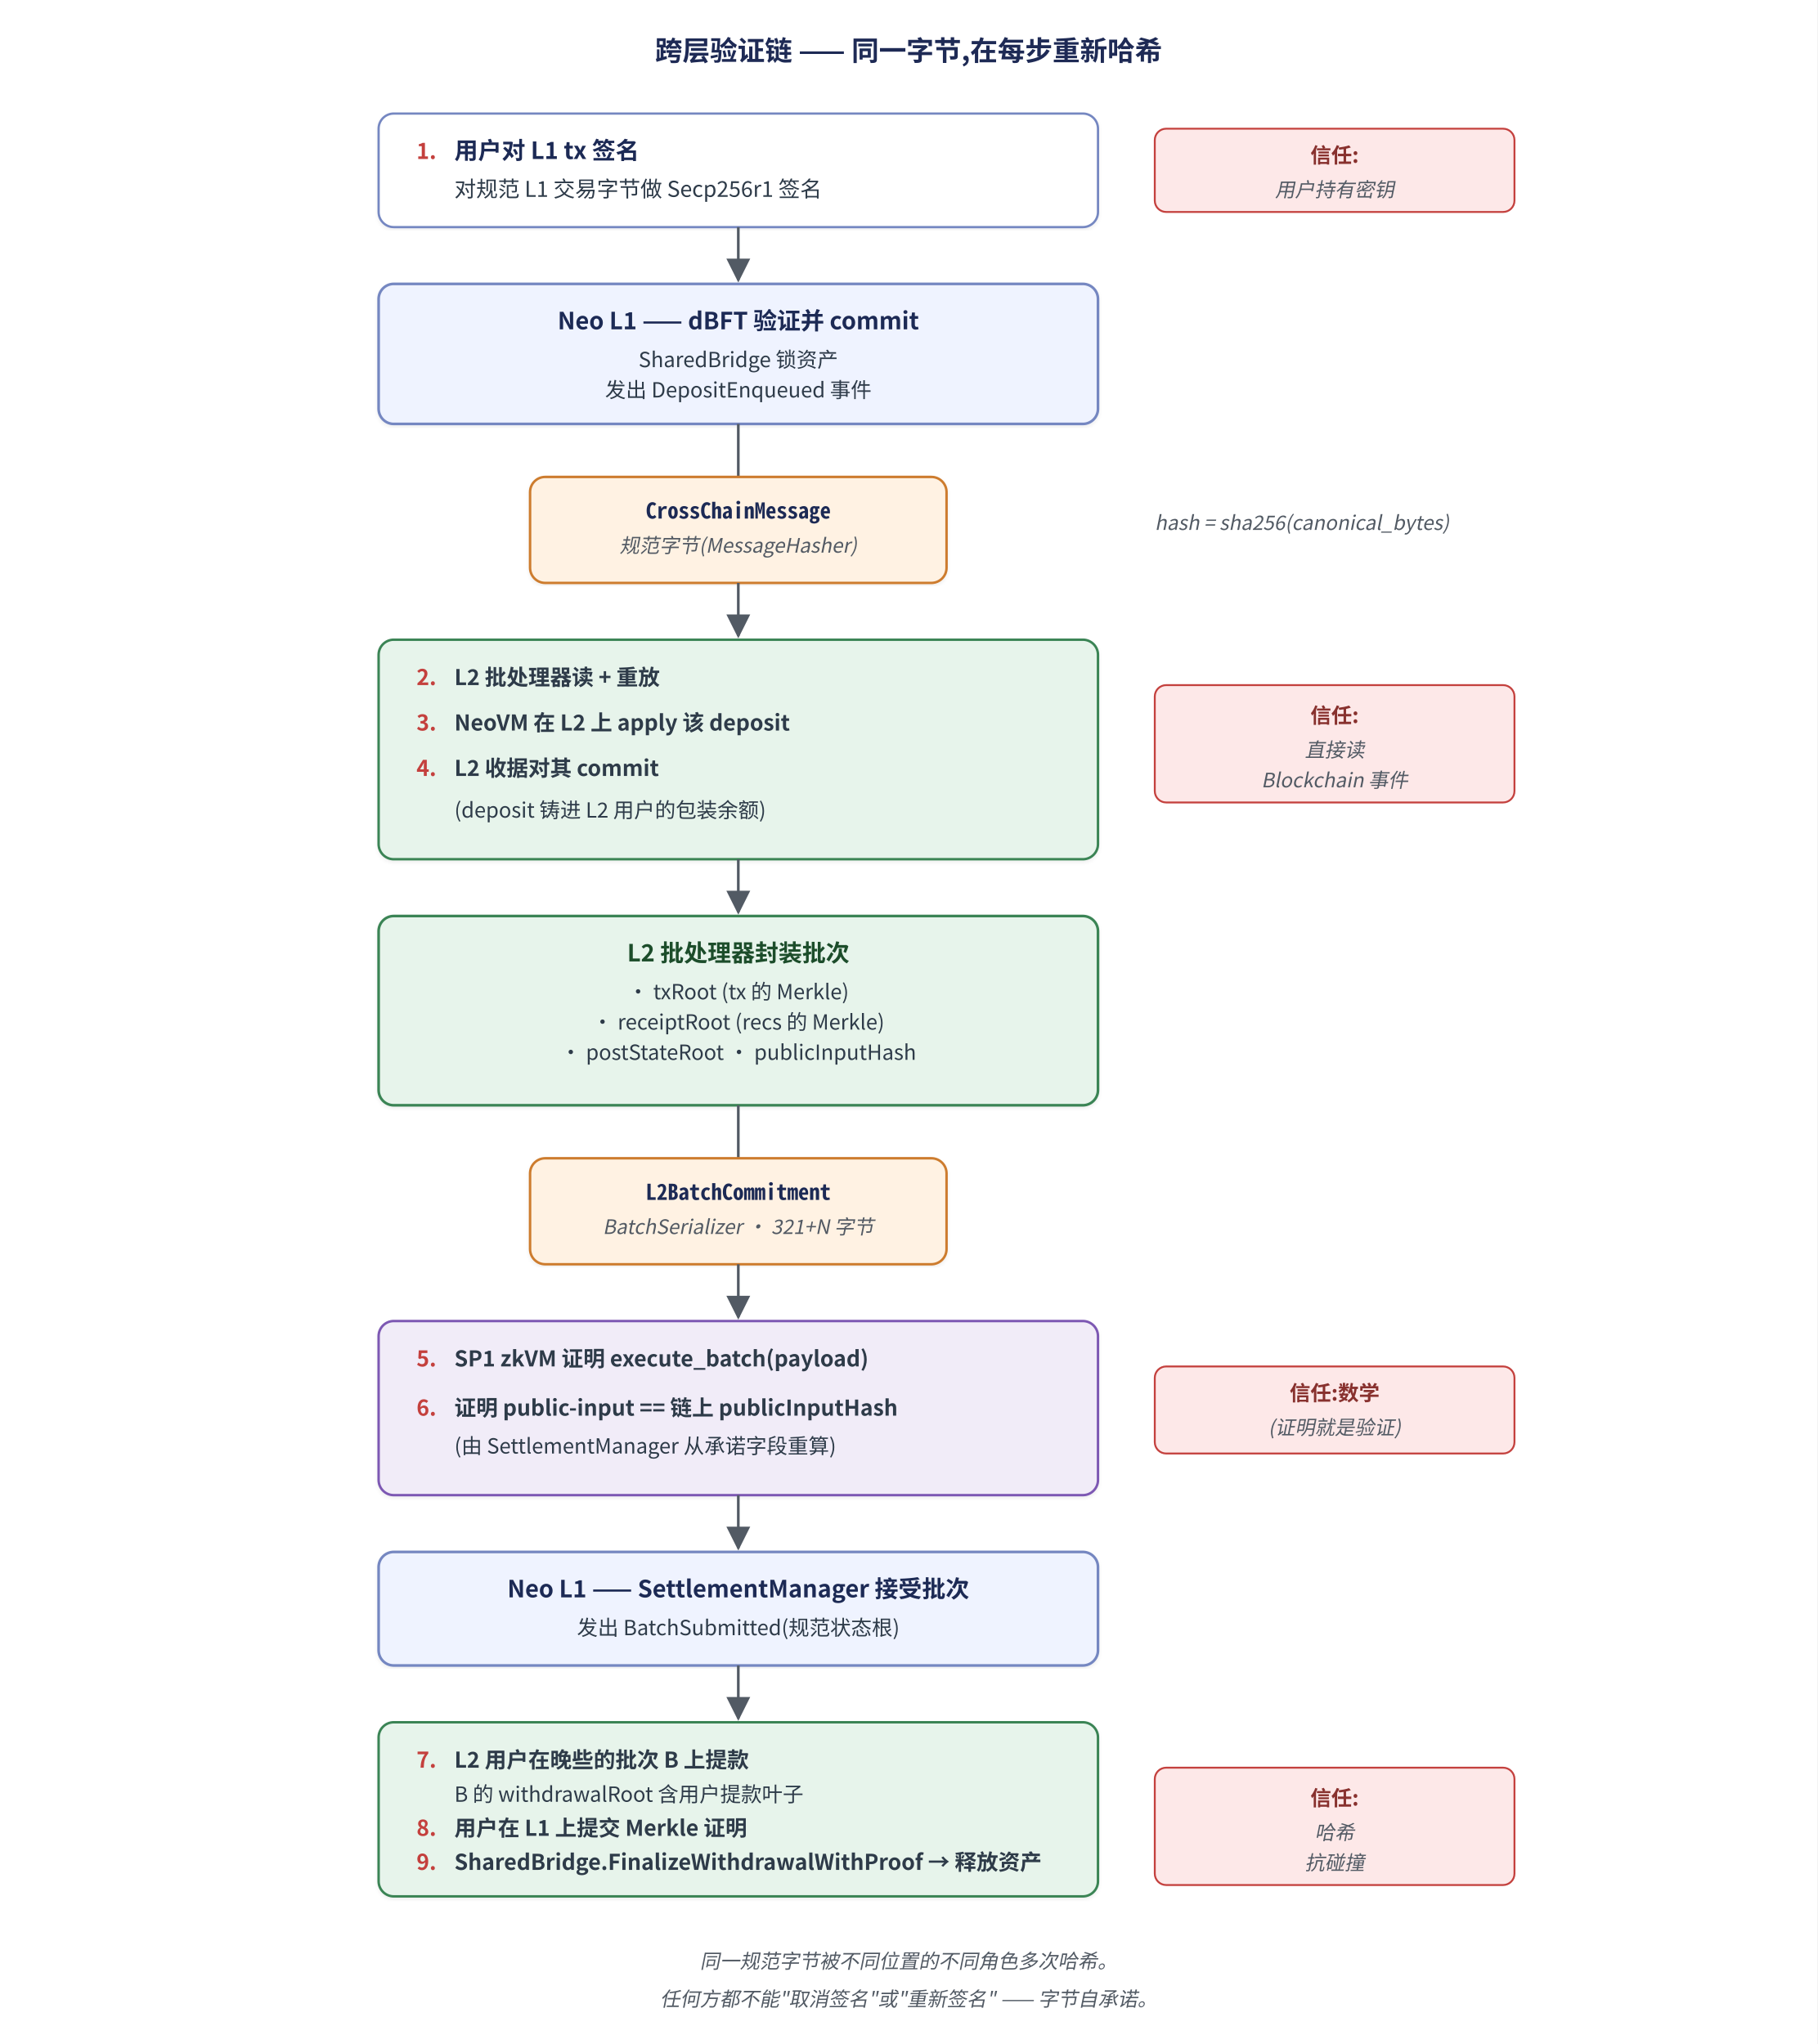
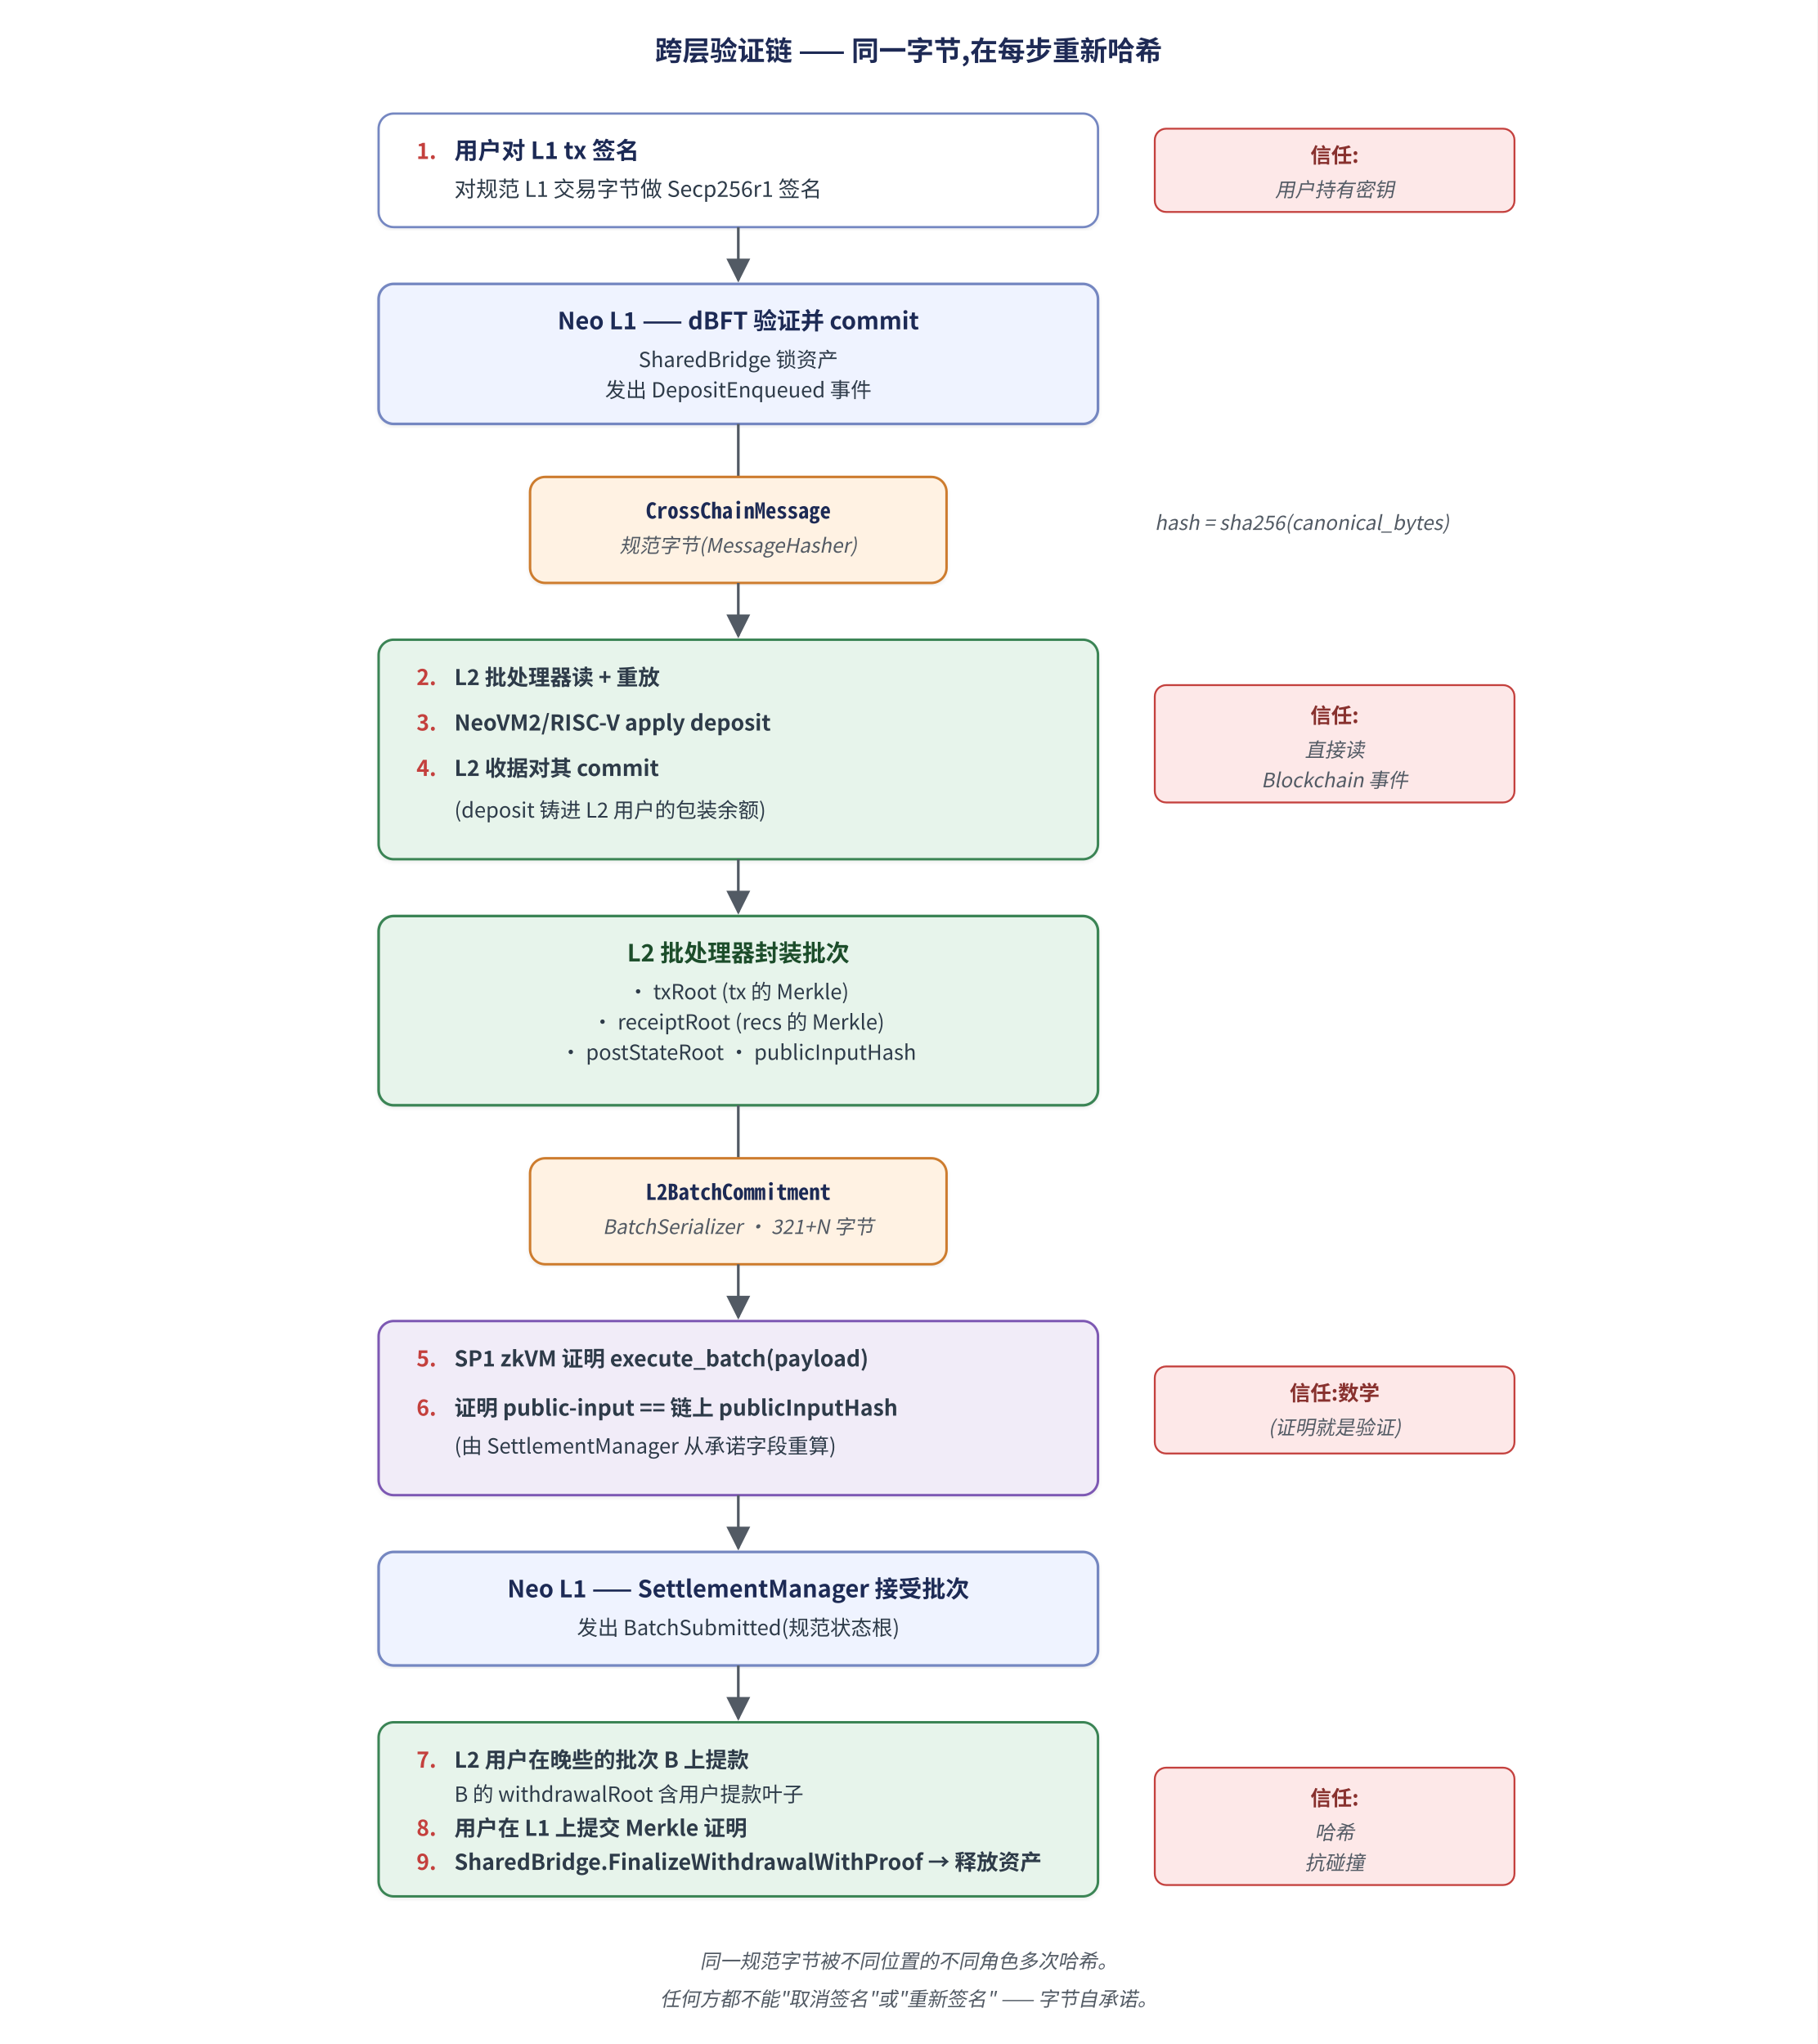
<svg xmlns="http://www.w3.org/2000/svg" viewBox="0 0 960 1080" font-family="'Noto Sans CJK SC', 'Source Han Sans SC', 'WenQuanYi Zen Hei', 'Microsoft YaHei', sans-serif" role="img" aria-labelledby="title desc">
  <defs>
    <marker id="arrow" viewBox="0 0 10 10" refX="9" refY="5" markerWidth="9" markerHeight="9" orient="auto">
      <path d="M0,0 L10,5 L0,10 Z" fill="#525a64" />
    </marker>
    <filter id="card" x="-2%" y="-3%" width="104%" height="106%">
      <feDropShadow dx="0" dy="1" stdDeviation="0.9" flood-color="#000000" flood-opacity="0.07" />
    </filter>
    <style>
      .header     { font-size: 14.5px; font-weight: 700; }
      .step-num   { font-size: 11.5px; font-weight: 700; fill: #c4413e; }
      .step-t     { font-size: 11.5px; fill: #2d3a48; }
      .actor-t    { font-size: 12.5px; font-weight: 700; }
      .actor-s    { font-size: 11px; fill: #2d3a48; }
      .bytes-t    { font-size: 11.5px; font-weight: 700; fill: #1e2a55; font-family: 'Noto Sans Mono CJK SC', ui-monospace, 'SF Mono',monospace; }
      .bytes-s    { font-size: 10.5px; fill: #525a64; font-style: italic; }
      .trust-t    { font-size: 11px; font-weight: 700; }
      .trust-s    { font-size: 10.5px; fill: #525a64; font-style: italic; }
    </style>
  </defs>
  <rect width="960" height="1080" fill="#ffffff" />
  <text x="480" y="32" text-anchor="middle" class="header" fill="#1e2a55">跨层验证链 —— 同一字节,在每步重新哈希</text>
  <g filter="url(#card)">
    <rect x="200" y="60" width="380" height="60" rx="8" ry="8" fill="#ffffff" stroke="#7587c1" stroke-width="1.2" />
    <text x="220" y="84" class="step-num">1.</text>
    <text x="240" y="84" class="actor-t" fill="#1e2a55">用户对 L1 tx 签名</text>
    <text x="240" y="104" class="step-t">对规范 L1 交易字节做 Secp256r1 签名</text>
  </g>
  <g>
    <rect x="610" y="68" width="190" height="44" rx="6" ry="6" fill="#fde8e8" stroke="#c4413e" stroke-width="1" />
    <text x="705" y="86" text-anchor="middle" class="trust-t" fill="#88312e">信任:</text>
    <text x="705" y="104" text-anchor="middle" class="trust-s">用户持有密钥</text>
  </g>
  <line x1="390" y1="120" x2="390" y2="148" stroke="#525a64" stroke-width="1.4" marker-end="url(#arrow)" />
  <g filter="url(#card)">
    <rect x="200" y="150" width="380" height="74" rx="8" ry="8" fill="#eff3ff" stroke="#7587c1" stroke-width="1.4" />
    <text x="390" y="174" text-anchor="middle" class="actor-t" fill="#1e2a55">Neo L1 —— dBFT 验证并 commit</text>
    <text x="390" y="194" text-anchor="middle" class="actor-s">SharedBridge 锁资产</text>
    <text x="390" y="210" text-anchor="middle" class="actor-s">发出 DepositEnqueued 事件</text>
  </g>
  <line x1="390" y1="224" x2="390" y2="252" stroke="#525a64" stroke-width="1.4" />
  <g filter="url(#card)">
    <rect x="280" y="252" width="220" height="56" rx="8" ry="8" fill="#fff2e3" stroke="#cd7c2e" stroke-width="1.3" />
    <text x="390" y="274" text-anchor="middle" class="bytes-t">CrossChainMessage</text>
    <text x="390" y="292" text-anchor="middle" class="bytes-s">规范字节(MessageHasher)</text>
  </g>
  <text x="610" y="280" class="bytes-s" fill="#cd7c2e">hash = sha256(canonical_bytes)</text>
  <line x1="390" y1="308" x2="390" y2="336" stroke="#525a64" stroke-width="1.4" marker-end="url(#arrow)" />
  <g filter="url(#card)">
    <rect x="200" y="338" width="380" height="116" rx="8" ry="8" fill="#e7f4eb" stroke="#3a8454" stroke-width="1.3" />
    <text x="220" y="362" class="step-num">2.</text>
    <text x="240" y="362" class="step-t" fill="#1d4d2c">
      <tspan font-weight="600">L2 批处理器读 + 重放</tspan>
    </text>
    <text x="220" y="386" class="step-num">3.</text>
    <text x="240" y="386" class="step-t" fill="#1d4d2c">
-       <tspan font-weight="600">NeoVM 在 L2 上 apply 该 deposit</tspan>
+       <tspan font-weight="600">NeoVM2/RISC-V apply deposit</tspan>
    </text>
    <text x="220" y="410" class="step-num">4.</text>
    <text x="240" y="410" class="step-t" fill="#1d4d2c">
      <tspan font-weight="600">L2 收据对其 commit</tspan>
    </text>
    <text x="240" y="432" class="actor-s">(deposit 铸进 L2 用户的包装余额)</text>
  </g>
  <g>
    <rect x="610" y="362" width="190" height="62" rx="6" ry="6" fill="#fde8e8" stroke="#c4413e" stroke-width="1" />
    <text x="705" y="382" text-anchor="middle" class="trust-t" fill="#88312e">信任:</text>
    <text x="705" y="400" text-anchor="middle" class="trust-s">直接读</text>
    <text x="705" y="416" text-anchor="middle" class="trust-s">Blockchain 事件</text>
  </g>
  <line x1="390" y1="454" x2="390" y2="482" stroke="#525a64" stroke-width="1.4" marker-end="url(#arrow)" />
  <g filter="url(#card)">
    <rect x="200" y="484" width="380" height="100" rx="8" ry="8" fill="#e7f4eb" stroke="#3a8454" stroke-width="1.4" />
    <text x="390" y="508" text-anchor="middle" class="actor-t" fill="#1d4d2c">L2 批处理器封装批次</text>
    <text x="390" y="528" text-anchor="middle" class="actor-s">· txRoot      (tx 的 Merkle)</text>
    <text x="390" y="544" text-anchor="middle" class="actor-s">· receiptRoot (recs 的 Merkle)</text>
    <text x="390" y="560" text-anchor="middle" class="actor-s">· postStateRoot · publicInputHash</text>
  </g>
  <line x1="390" y1="584" x2="390" y2="612" stroke="#525a64" stroke-width="1.4" />
  <g filter="url(#card)">
    <rect x="280" y="612" width="220" height="56" rx="8" ry="8" fill="#fff2e3" stroke="#cd7c2e" stroke-width="1.3" />
    <text x="390" y="634" text-anchor="middle" class="bytes-t">L2BatchCommitment</text>
    <text x="390" y="652" text-anchor="middle" class="bytes-s">BatchSerializer · 321+N 字节</text>
  </g>
  <line x1="390" y1="668" x2="390" y2="696" stroke="#525a64" stroke-width="1.4" marker-end="url(#arrow)" />
  <g filter="url(#card)">
    <rect x="200" y="698" width="380" height="92" rx="8" ry="8" fill="#f1ecf8" stroke="#7d59b3" stroke-width="1.3" />
    <text x="220" y="722" class="step-num">5.</text>
    <text x="240" y="722" class="step-t" fill="#3e2865">
      <tspan font-weight="600">SP1 zkVM 证明 execute_batch(payload)</tspan>
    </text>
    <text x="220" y="748" class="step-num">6.</text>
    <text x="240" y="748" class="step-t" fill="#3e2865">
      <tspan font-weight="600">证明 public-input == 链上 publicInputHash</tspan>
    </text>
    <text x="240" y="768" class="actor-s">(由 SettlementManager 从承诺字段重算)</text>
  </g>
  <g>
    <rect x="610" y="722" width="190" height="46" rx="6" ry="6" fill="#fde8e8" stroke="#c4413e" stroke-width="1" />
    <text x="705" y="740" text-anchor="middle" class="trust-t" fill="#88312e">信任:数学</text>
    <text x="705" y="758" text-anchor="middle" class="trust-s">(证明就是验证)</text>
  </g>
  <line x1="390" y1="790" x2="390" y2="818" stroke="#525a64" stroke-width="1.4" marker-end="url(#arrow)" />
  <g filter="url(#card)">
    <rect x="200" y="820" width="380" height="60" rx="8" ry="8" fill="#eff3ff" stroke="#7587c1" stroke-width="1.4" />
    <text x="390" y="844" text-anchor="middle" class="actor-t" fill="#1e2a55">Neo L1 —— SettlementManager 接受批次</text>
    <text x="390" y="864" text-anchor="middle" class="actor-s">发出 BatchSubmitted(规范状态根)</text>
  </g>
  <line x1="390" y1="880" x2="390" y2="908" stroke="#525a64" stroke-width="1.4" marker-end="url(#arrow)" />
  <g filter="url(#card)">
    <rect x="200" y="910" width="380" height="92" rx="8" ry="8" fill="#e7f4eb" stroke="#3a8454" stroke-width="1.3" />
    <text x="220" y="934" class="step-num">7.</text>
    <text x="240" y="934" class="step-t" fill="#1d4d2c">
      <tspan font-weight="600">L2 用户在晚些的批次 B 上提款</tspan>
    </text>
    <text x="240" y="952" class="actor-s">B 的 withdrawalRoot 含用户提款叶子</text>
    <text x="220" y="970" class="step-num">8.</text>
    <text x="240" y="970" class="step-t" fill="#1d4d2c">
      <tspan font-weight="600">用户在 L1 上提交 Merkle 证明</tspan>
    </text>
    <text x="220" y="988" class="step-num">9.</text>
    <text x="240" y="988" class="step-t" fill="#1d4d2c">
      <tspan font-weight="600">SharedBridge.FinalizeWithdrawalWithProof → 释放资产</tspan>
    </text>
  </g>
  <g>
    <rect x="610" y="934" width="190" height="62" rx="6" ry="6" fill="#fde8e8" stroke="#c4413e" stroke-width="1" />
    <text x="705" y="954" text-anchor="middle" class="trust-t" fill="#88312e">信任:</text>
    <text x="705" y="972" text-anchor="middle" class="trust-s">哈希</text>
    <text x="705" y="988" text-anchor="middle" class="trust-s">抗碰撞</text>
  </g>
  <text x="480" y="1040" text-anchor="middle" class="bytes-s" fill="#525a64">同一规范字节被不同位置的不同角色多次哈希。</text>
  <text x="480" y="1060" text-anchor="middle" class="bytes-s" fill="#525a64">任何方都不能"取消签名"或"重新签名" —— 字节自承诺。</text>
</svg>
